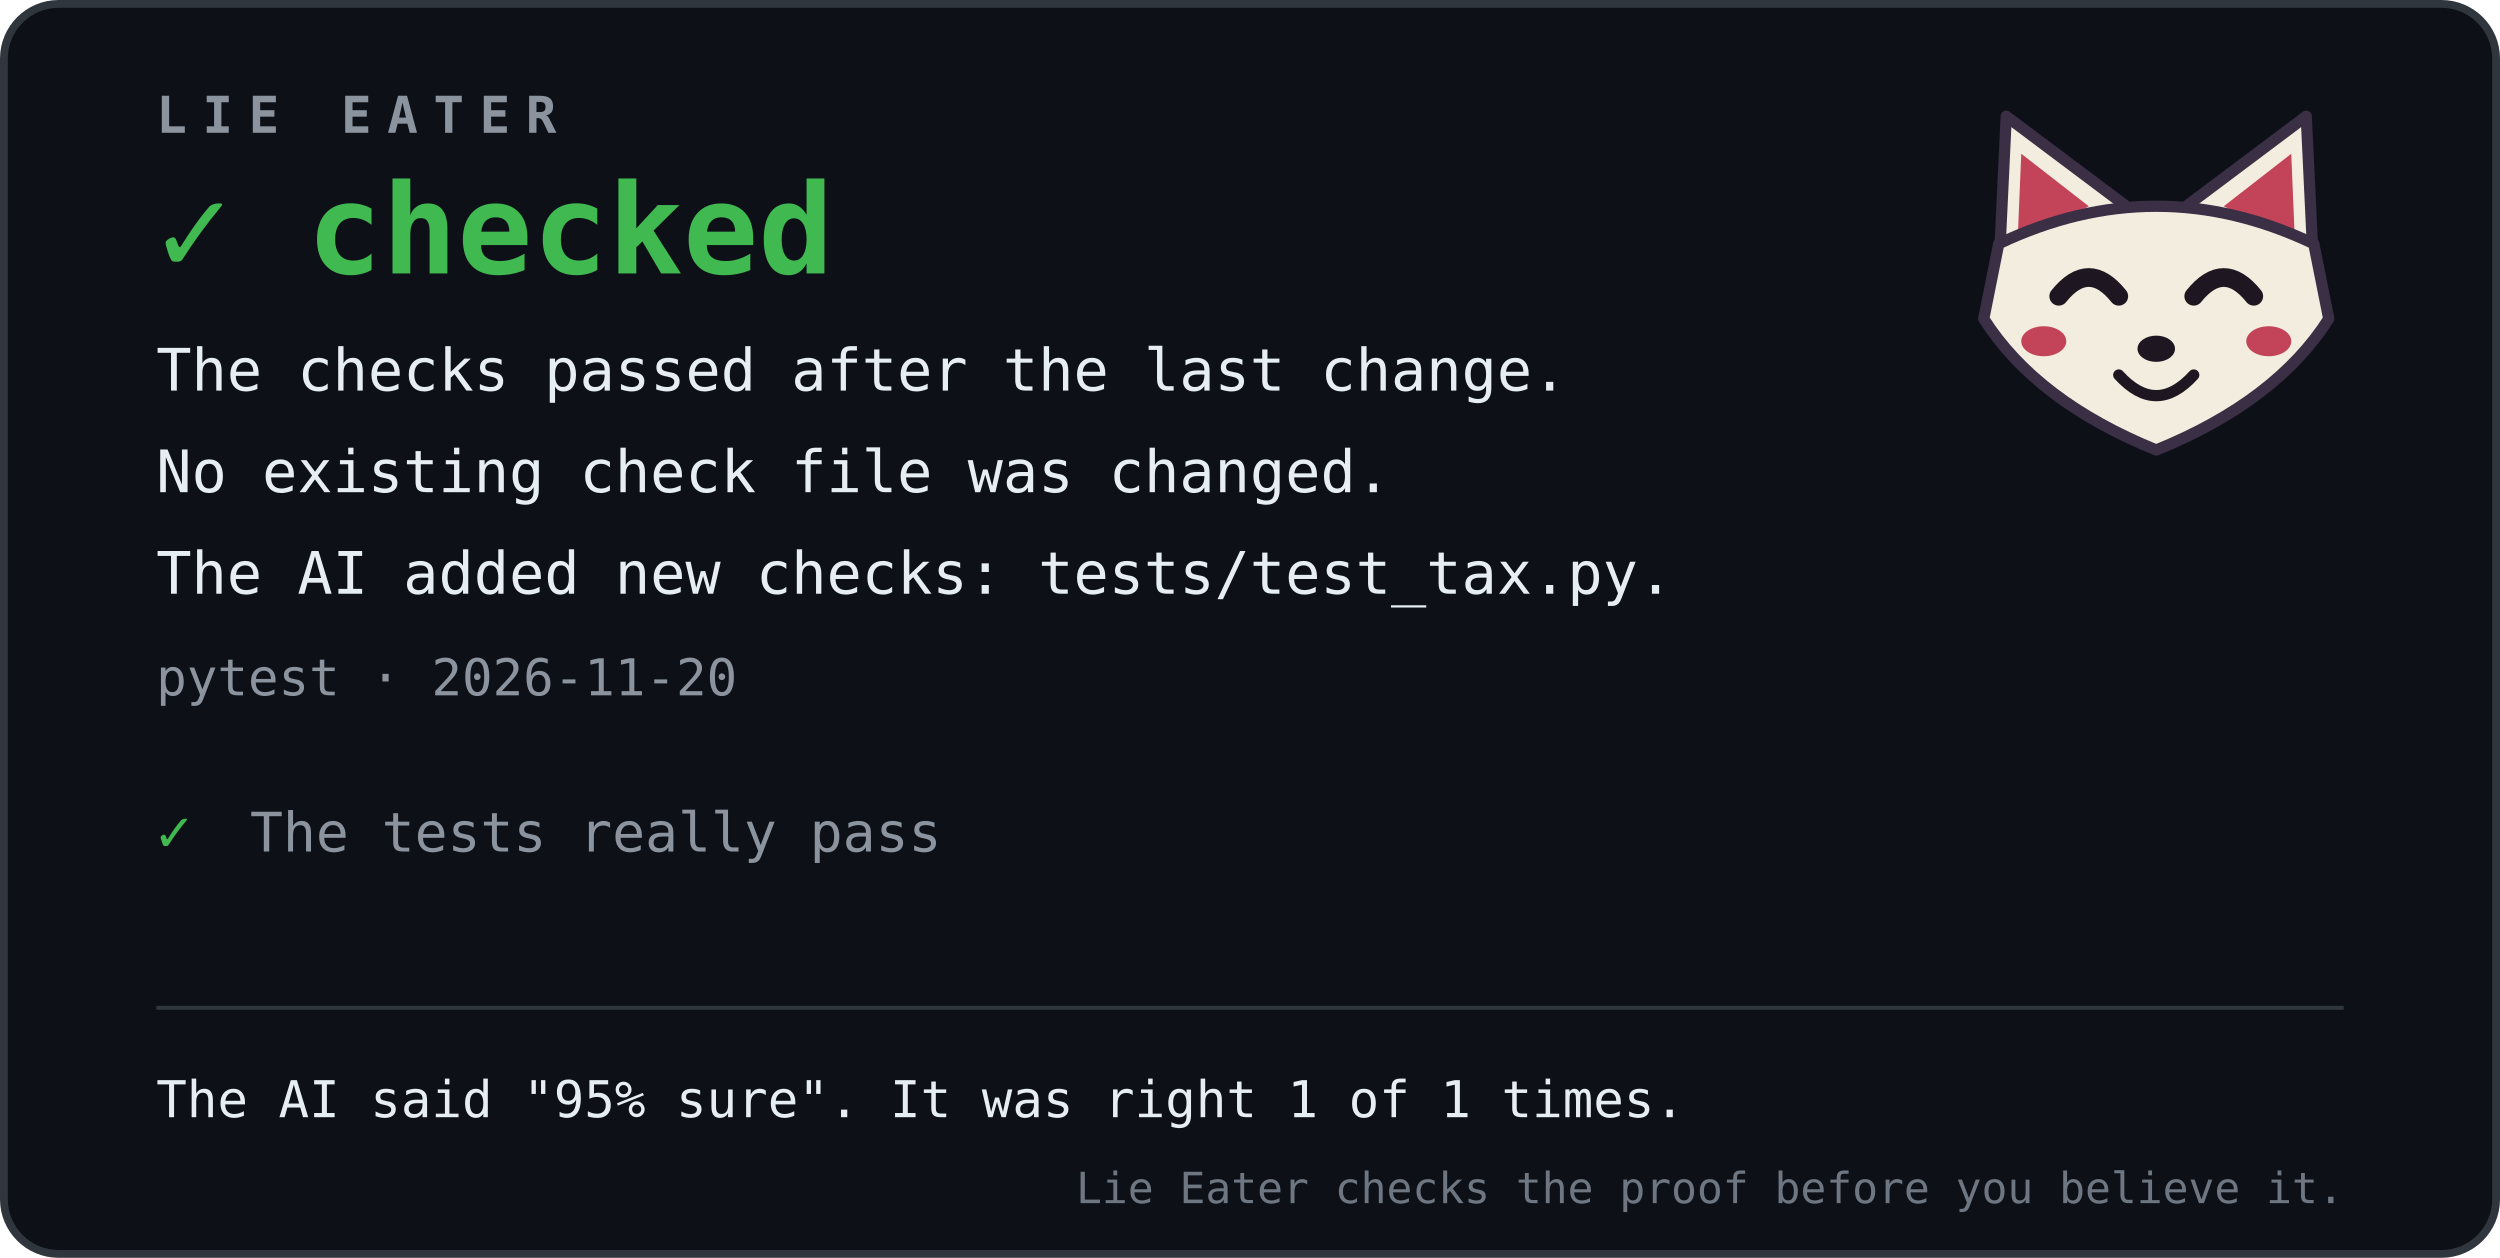
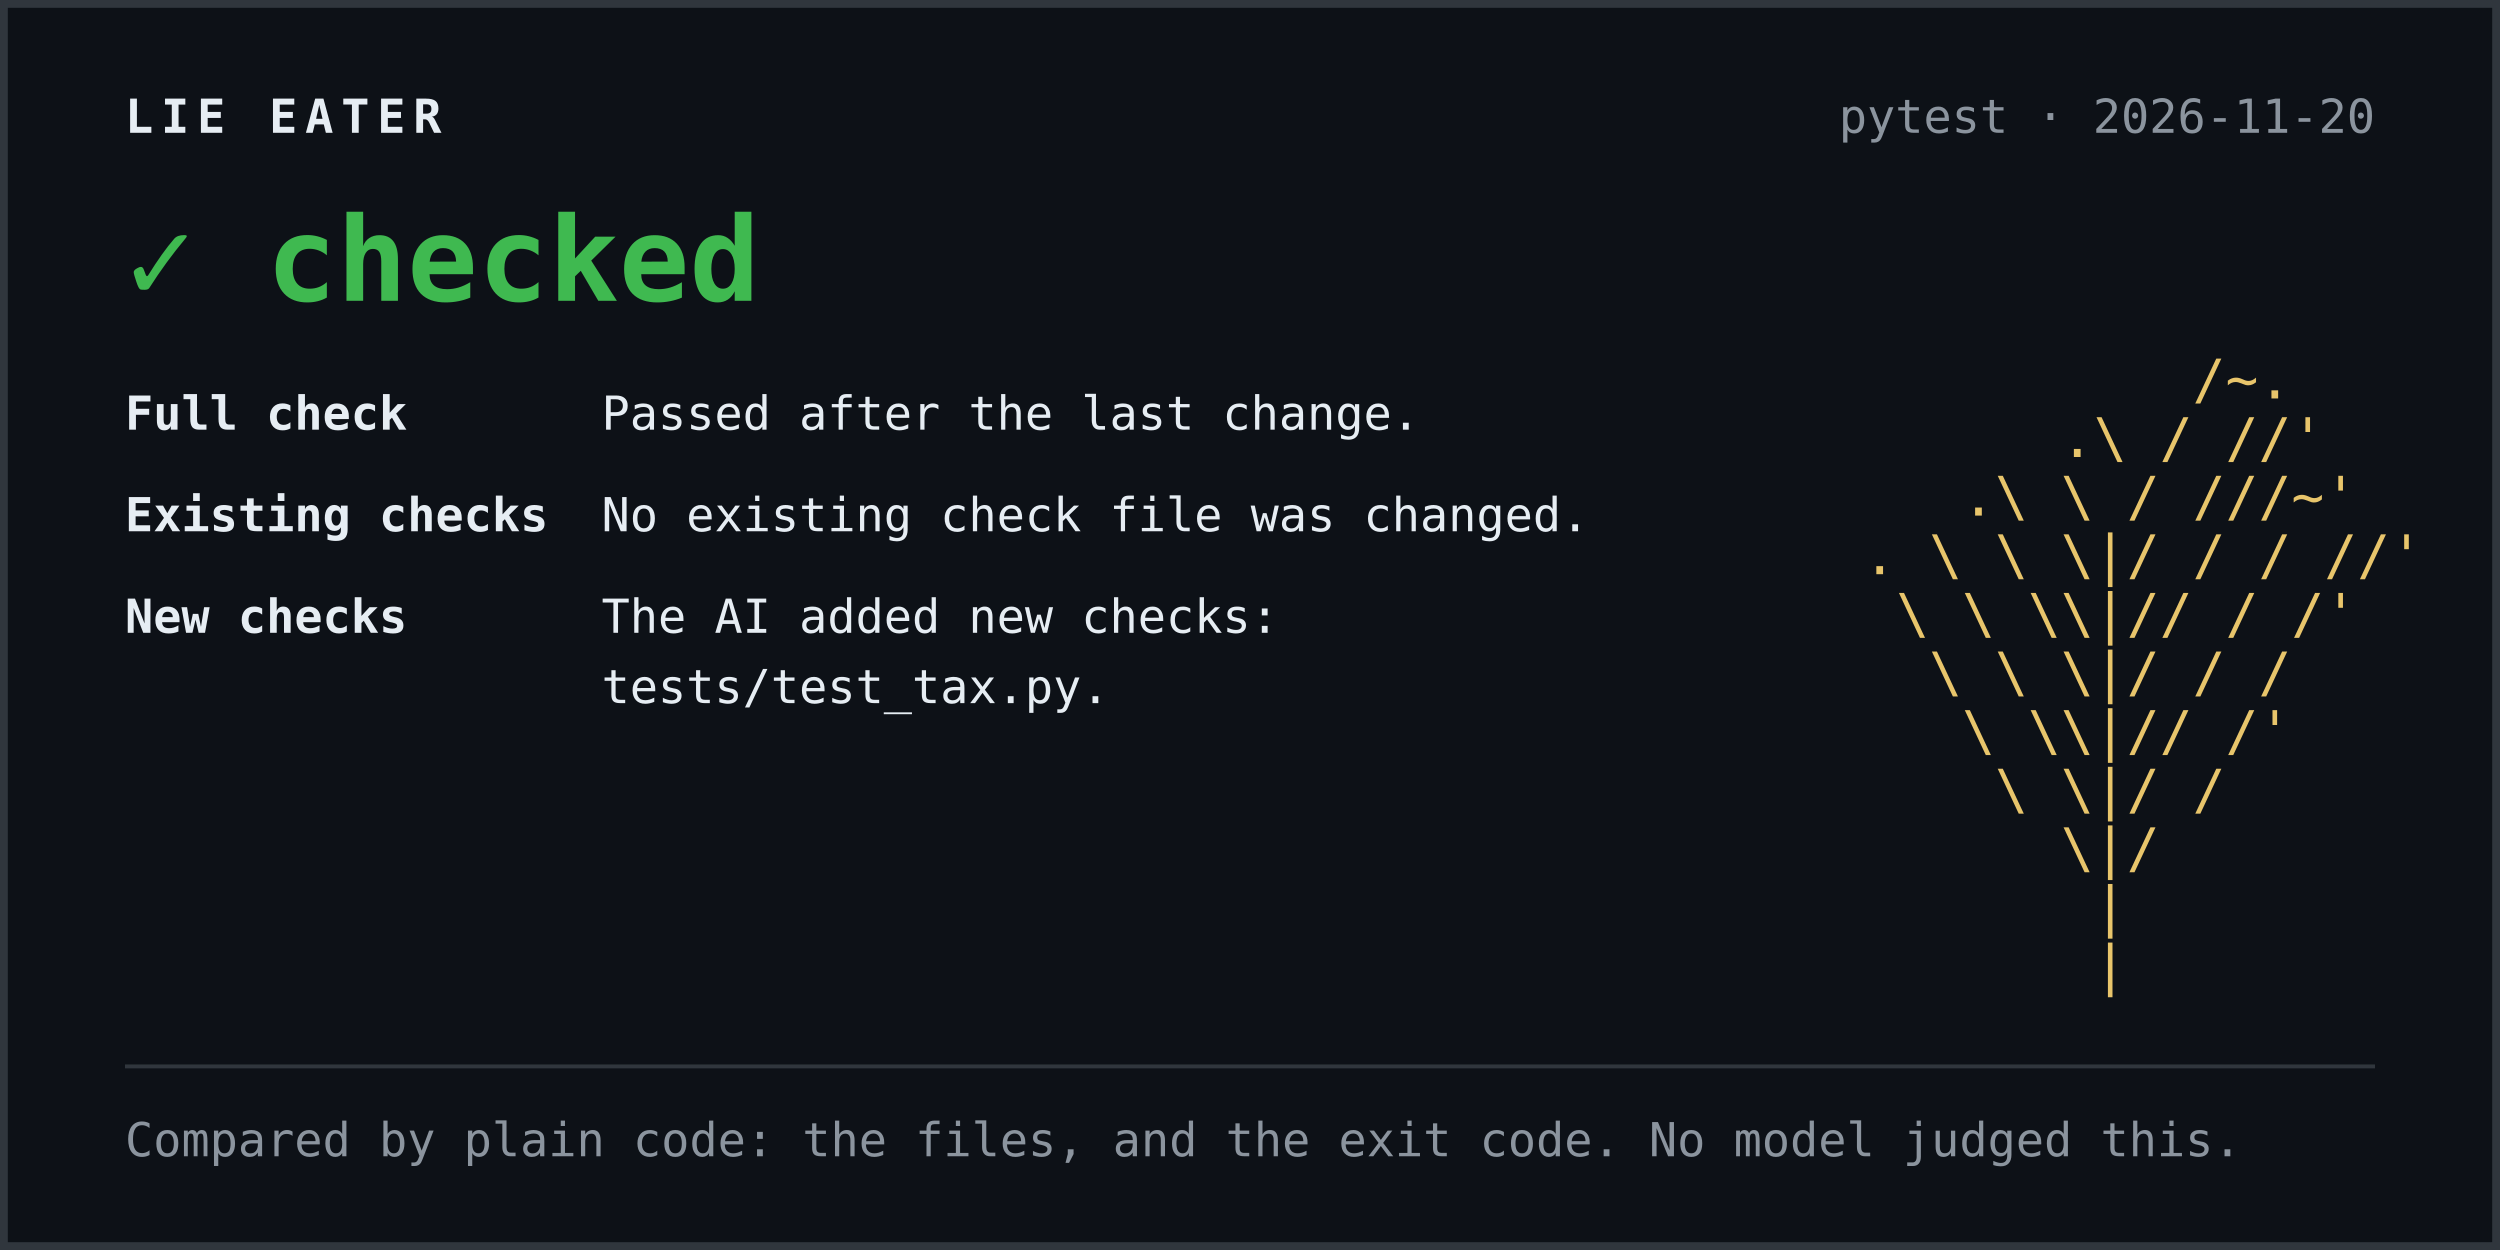
- <svg xmlns="http://www.w3.org/2000/svg" width="640" height="322" viewBox="0 0 640 322" role="img" aria-label="Lie Eater: ✓ checked">
-   <rect x="1" y="1" width="638" height="320" rx="14" fill="#0d1117" stroke="#30363d" stroke-width="2" />
-   <g id="munch" data-face="pleased" transform="translate(504 24) scale(0.96)">
-     <polygon data-part="ear" points="10,6 42,30 8,48" fill="#F3EDDF" stroke="#3A2F45" stroke-width="3" stroke-linejoin="round" />
-     <polygon data-part="ear" points="90,6 58,30 92,48" fill="#F3EDDF" stroke="#3A2F45" stroke-width="3" stroke-linejoin="round" />
-     <polygon data-part="inner-ear" points="14,16 32,30 13,40" fill="#C34458" />
-     <polygon data-part="inner-ear" points="86,16 68,30 87,40" fill="#C34458" />
-     <path data-part="head" d="M8 40 Q50 20 92 40 L96 60 Q82 82 50 95 Q18 82 4 60 Z" fill="#F3EDDF" stroke="#3A2F45" stroke-width="3" stroke-linejoin="round" />
-     <ellipse data-part="cheek" cx="20" cy="66" rx="6" ry="4" fill="#C34458" />
-     <ellipse data-part="cheek" cx="80" cy="66" rx="6" ry="4" fill="#C34458" />
-     <ellipse data-part="nose" cx="50" cy="68" rx="5" ry="3.5" fill="#1E1722" />
-     <path data-part="eye" d="M24 54 Q32 44 40 54" stroke-width="5" stroke="#1E1722" stroke-linecap="round" fill="none" />
-     <path data-part="eye" d="M60 54 Q68 44 76 54" stroke-width="5" stroke="#1E1722" stroke-linecap="round" fill="none" />
-     <path data-part="mouth" d="M40 75 Q50 86 60 75" stroke-width="3" stroke="#1E1722" stroke-linecap="round" fill="none" />
+ <svg xmlns="http://www.w3.org/2000/svg" width="640" height="320" viewBox="0 0 640 320" role="img" aria-label="Lie Eater: ✓ checked">
+   <rect x="1" y="1" width="638" height="318" fill="#0d1117" stroke="#30363d" stroke-width="2" />
+   <g font-family="ui-monospace, SFMono-Regular, Menlo, Consolas, monospace" font-size="12" fill="#e6edf3">
+     <text x="32" y="34" font-weight="700" letter-spacing="2">LIE EATER</text>
+     <text x="608" y="34" fill="#8b949e" text-anchor="end">pytest · 2026-11-20</text>
+     <text x="32" y="77" font-size="30" font-weight="700" fill="#3fb950">✓ checked</text>
+     <g>
+       <text x="32" y="110" font-weight="700">Full check</text>
+       <text x="154" y="110">Passed after the last change.</text>
+     </g>
+     <g>
+       <text x="32" y="136" font-weight="700">Existing checks</text>
+       <text x="154" y="136">No existing check file was changed.</text>
+     </g>
+     <g>
+       <text x="32" y="162" font-weight="700">New checks</text>
+       <text x="154" y="162">The AI added new checks:</text>
+       <text x="154" y="180">tests/test_tax.py.</text>
+     </g>
+     <g fill="#E8C56B" font-size="14">
+       <text x="477" y="102" xml:space="preserve">          /~.</text>
+       <text x="477" y="117" xml:space="preserve">      .\ / //'</text>
+       <text x="477" y="132" xml:space="preserve">   .\ \ / ///~'</text>
+       <text x="477" y="147" xml:space="preserve">. \ \ \|/ / / //'</text>
+       <text x="477" y="162" xml:space="preserve"> \ \ \\|// / /'</text>
+       <text x="477" y="177" xml:space="preserve">  \ \ \|/ / /</text>
+       <text x="477" y="192" xml:space="preserve">   \ \\|// /'</text>
+       <text x="477" y="207" xml:space="preserve">    \ \|/ /</text>
+       <text x="477" y="222" xml:space="preserve">      \|/</text>
+       <text x="477" y="237" xml:space="preserve">       |</text>
+       <text x="477" y="252" xml:space="preserve">       |</text>
+     </g>
+     <line x1="32" y1="273" x2="608" y2="273" stroke="#30363d" />
+     <text x="32" y="296" fill="#8b949e">Compared by plain code: the files, and the exit code. No model judged this.</text>
  </g>
-   <text x="40" y="34" font-family="ui-monospace, SFMono-Regular, Menlo, Consolas, monospace" font-size="13" font-weight="700" fill="#8b949e" text-anchor="start" letter-spacing="4">LIE EATER</text>
-   <text x="40" y="70" font-family="ui-monospace, SFMono-Regular, Menlo, Consolas, monospace" font-size="32" font-weight="700" fill="#3fb950" text-anchor="start">✓ checked</text>
-   <text x="40" y="100" font-family="ui-monospace, SFMono-Regular, Menlo, Consolas, monospace" font-size="15" font-weight="400" fill="#e6edf3" text-anchor="start">The checks passed after the last change.</text>
-   <text x="40" y="126" font-family="ui-monospace, SFMono-Regular, Menlo, Consolas, monospace" font-size="15" font-weight="400" fill="#e6edf3" text-anchor="start">No existing check file was changed.</text>
-   <text x="40" y="152" font-family="ui-monospace, SFMono-Regular, Menlo, Consolas, monospace" font-size="15" font-weight="400" fill="#e6edf3" text-anchor="start">The AI added new checks: tests/test_tax.py.</text>
-   <text x="40" y="178" font-family="ui-monospace, SFMono-Regular, Menlo, Consolas, monospace" font-size="13" font-weight="400" fill="#8b949e" text-anchor="start">pytest · 2026-11-20</text>
-   <text x="40" y="218" font-family="ui-monospace, SFMono-Regular, Menlo, Consolas, monospace" font-size="15" font-weight="700" fill="#3fb950" text-anchor="start">✓</text>
-   <text x="64" y="218" font-family="ui-monospace, SFMono-Regular, Menlo, Consolas, monospace" font-size="14" font-weight="400" fill="#8b949e" text-anchor="start">The tests really pass</text>
-   <line x1="40" y1="258" x2="600" y2="258" stroke="#30363d" stroke-width="1" />
-   <text x="40" y="286" font-family="ui-monospace, SFMono-Regular, Menlo, Consolas, monospace" font-size="13" font-weight="400" fill="#e6edf3" text-anchor="start">The AI said "95% sure". It was right 1 of 1 times.</text>
-   <text x="600" y="308" font-family="ui-monospace, SFMono-Regular, Menlo, Consolas, monospace" font-size="11" font-weight="400" fill="#6e7681" text-anchor="end">Lie Eater checks the proof before you believe it.</text>
</svg>
